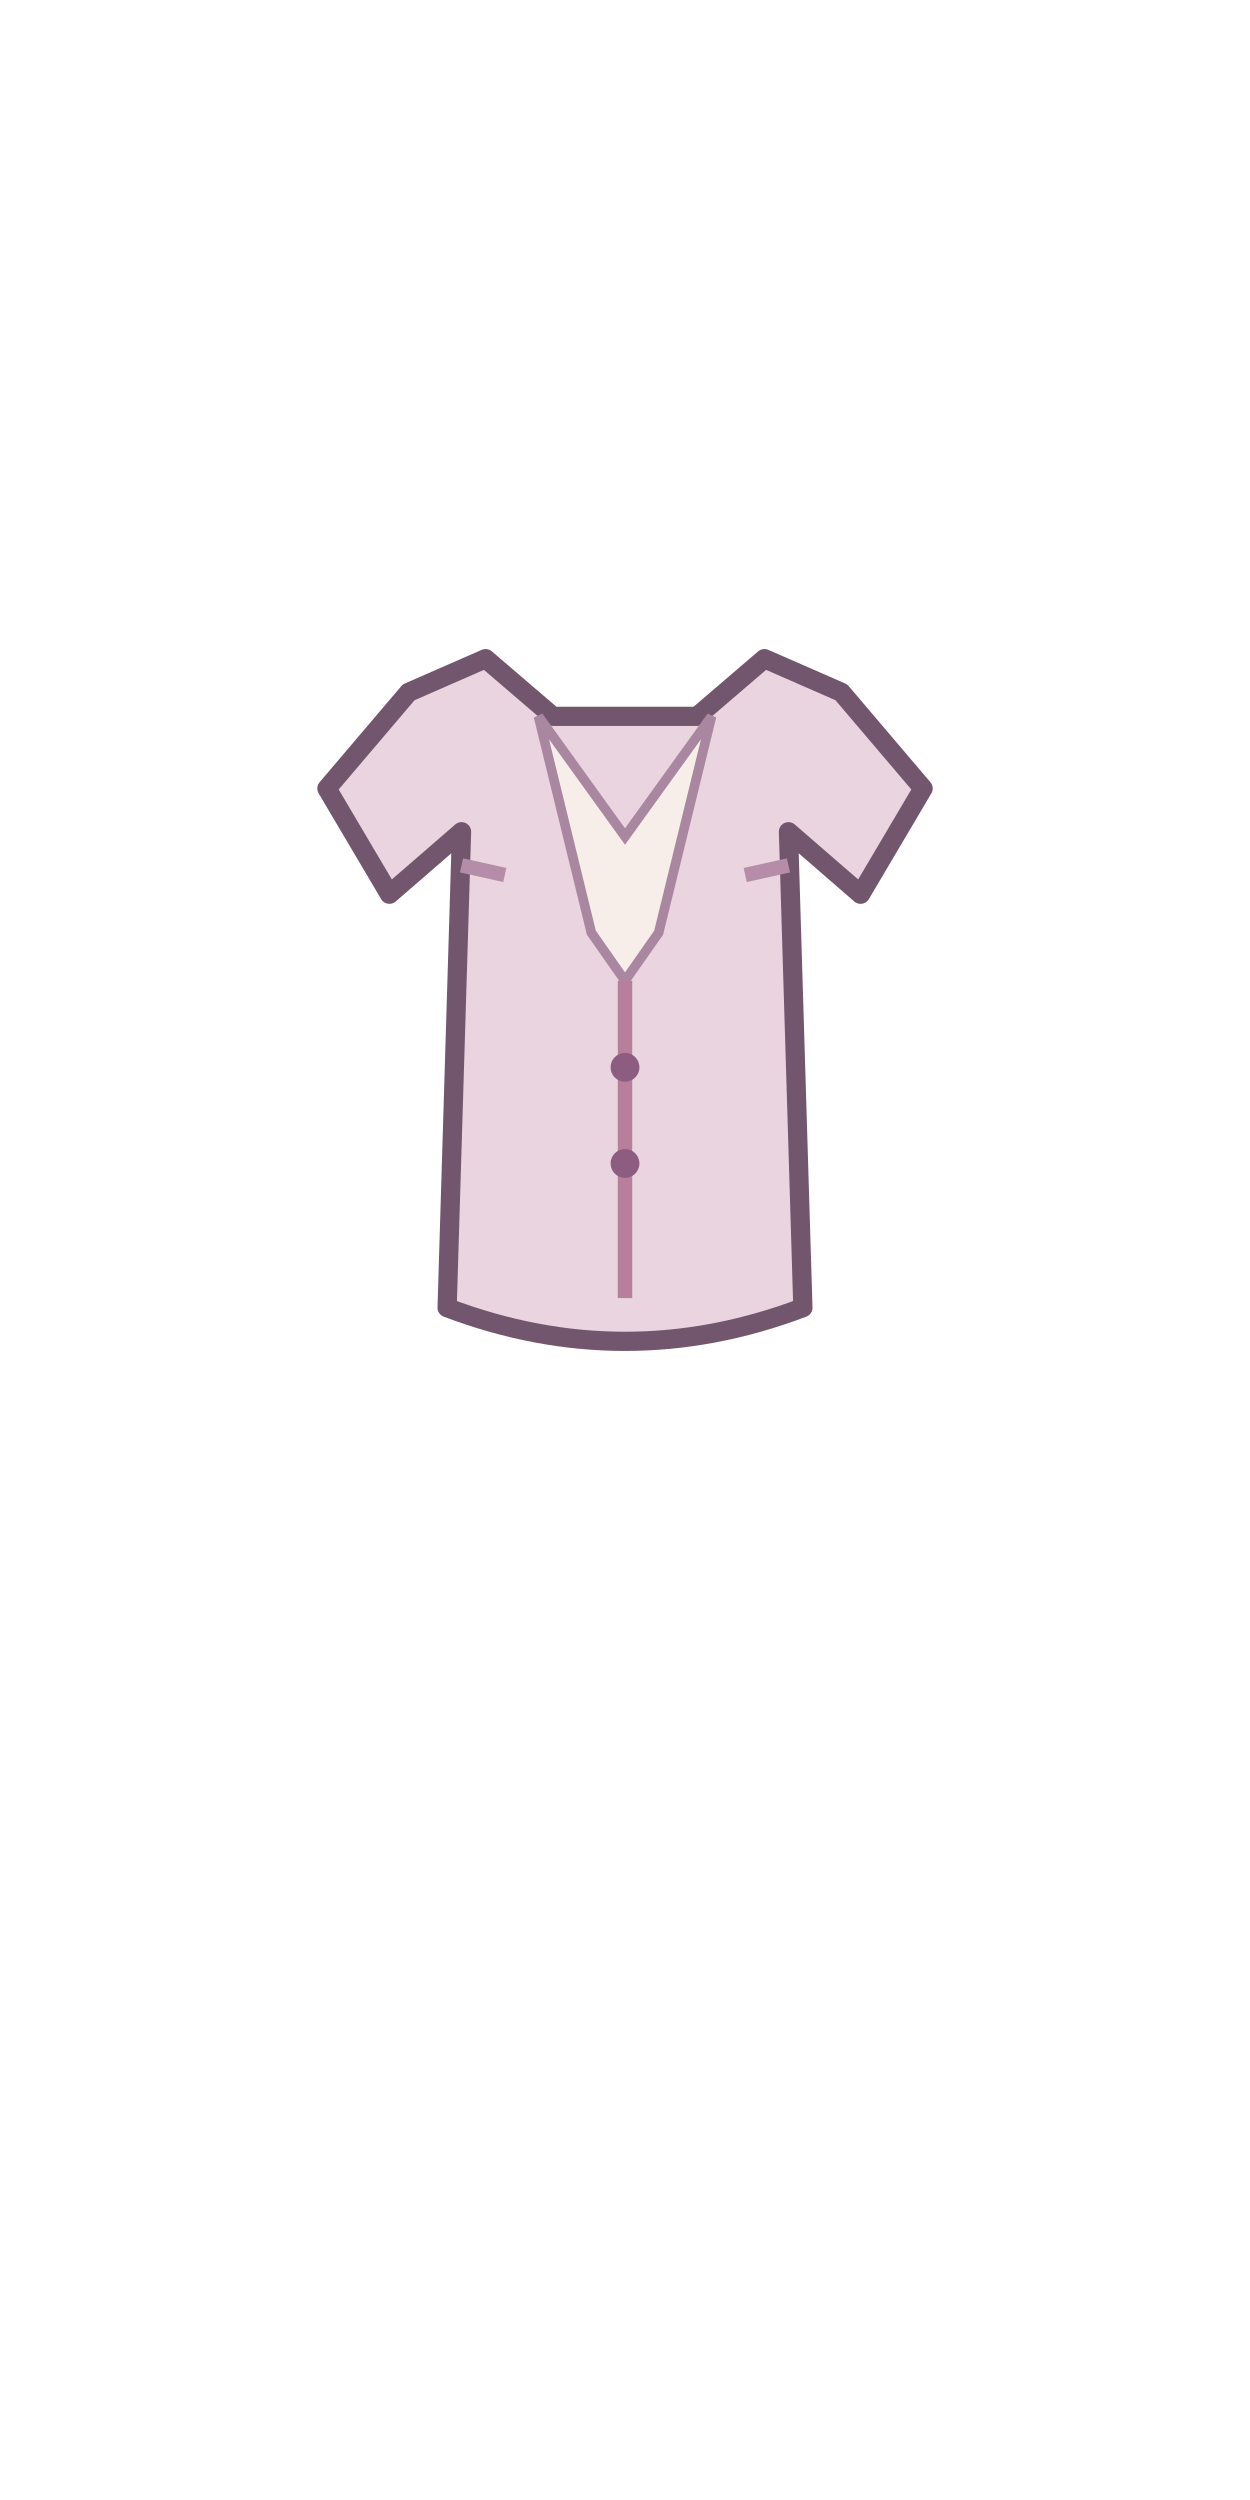
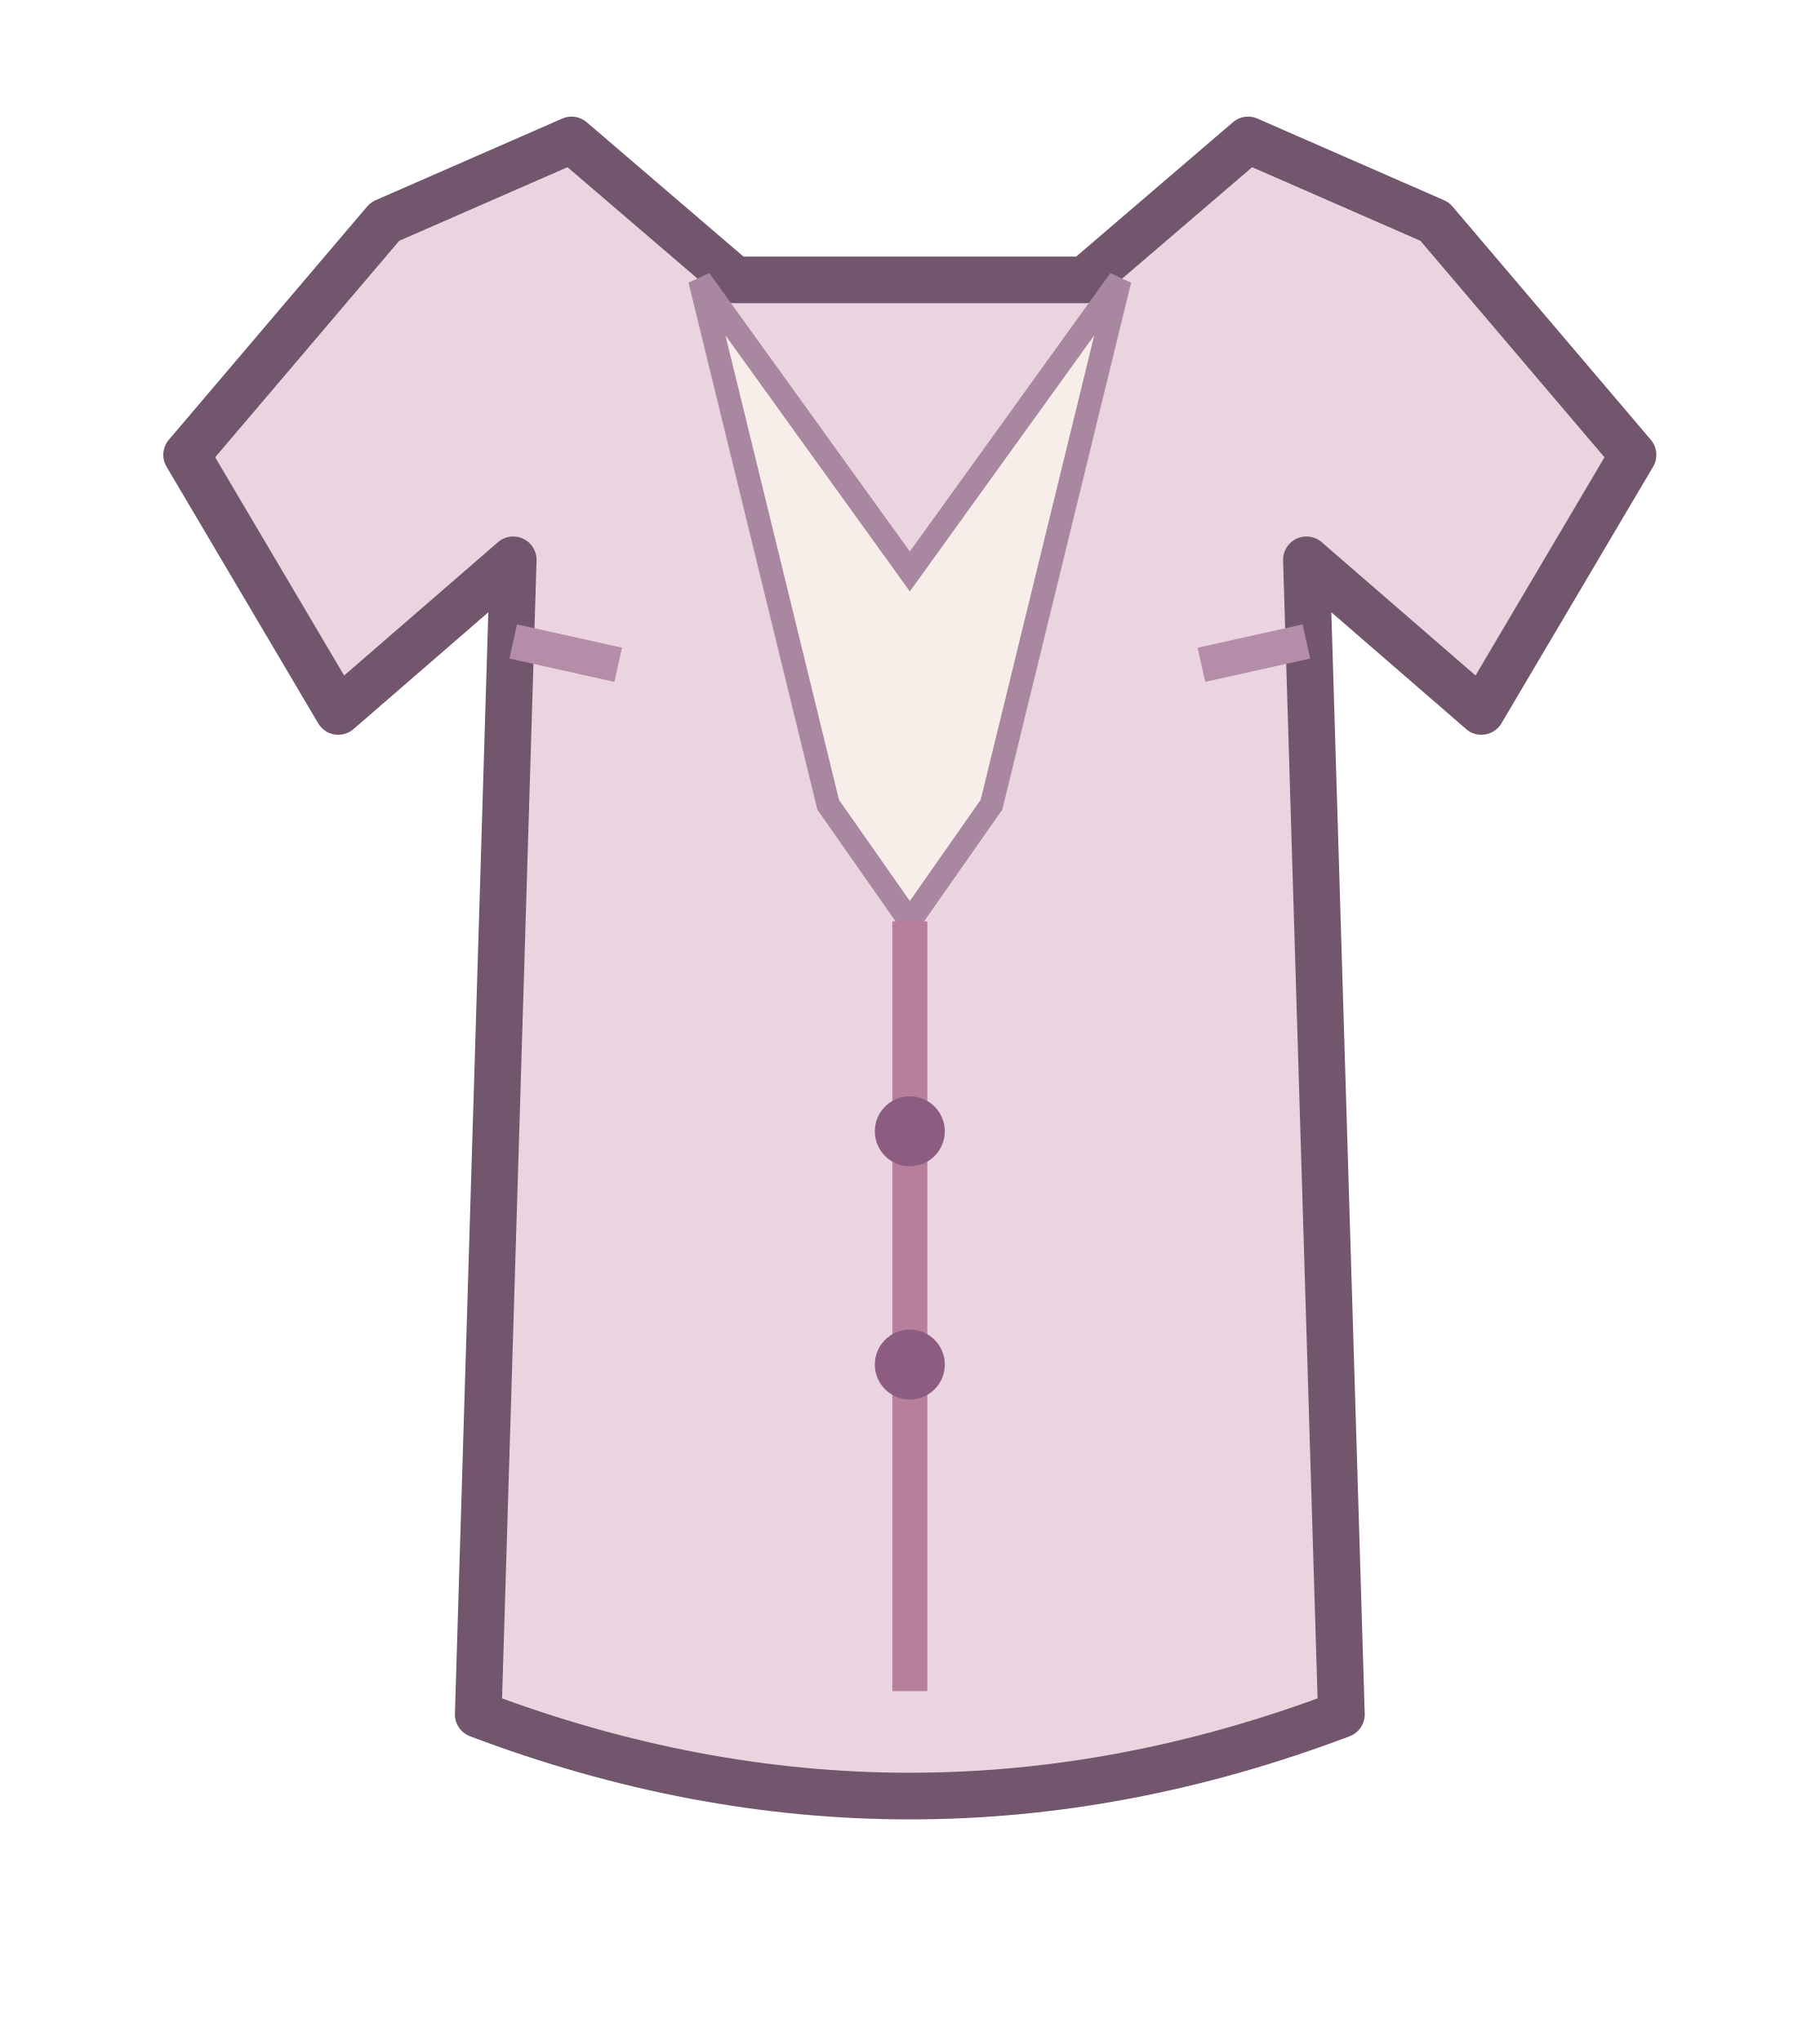
- <svg xmlns="http://www.w3.org/2000/svg" viewBox="0 0 260 520">
+ <svg xmlns="http://www.w3.org/2000/svg" viewBox="52 125 156 175">
  <path d="M101 137 L85 144 L68 164 L81 186 L96 173 L93 272 Q130 286 167 272 L164 173 L179 186 L192 164 L175 144 L159 137 L145 149 L115 149Z" fill="#ead4df" stroke="#72566e" stroke-width="4" stroke-linejoin="round" />
  <path d="M112 149 L130 174 L148 149 L137 194 L130 204 L123 194Z" fill="#f7eee9" stroke="#a987a0" stroke-width="2" />
  <path d="M130 204 L130 270" stroke="#b77f9c" stroke-width="3" />
  <circle cx="130" cy="222" r="3" fill="#8c5c81" />
  <circle cx="130" cy="242" r="3" fill="#8c5c81" />
  <path d="M96 180 L105 182 M164 180 L155 182" stroke="#b58da8" stroke-width="3" />
</svg>
